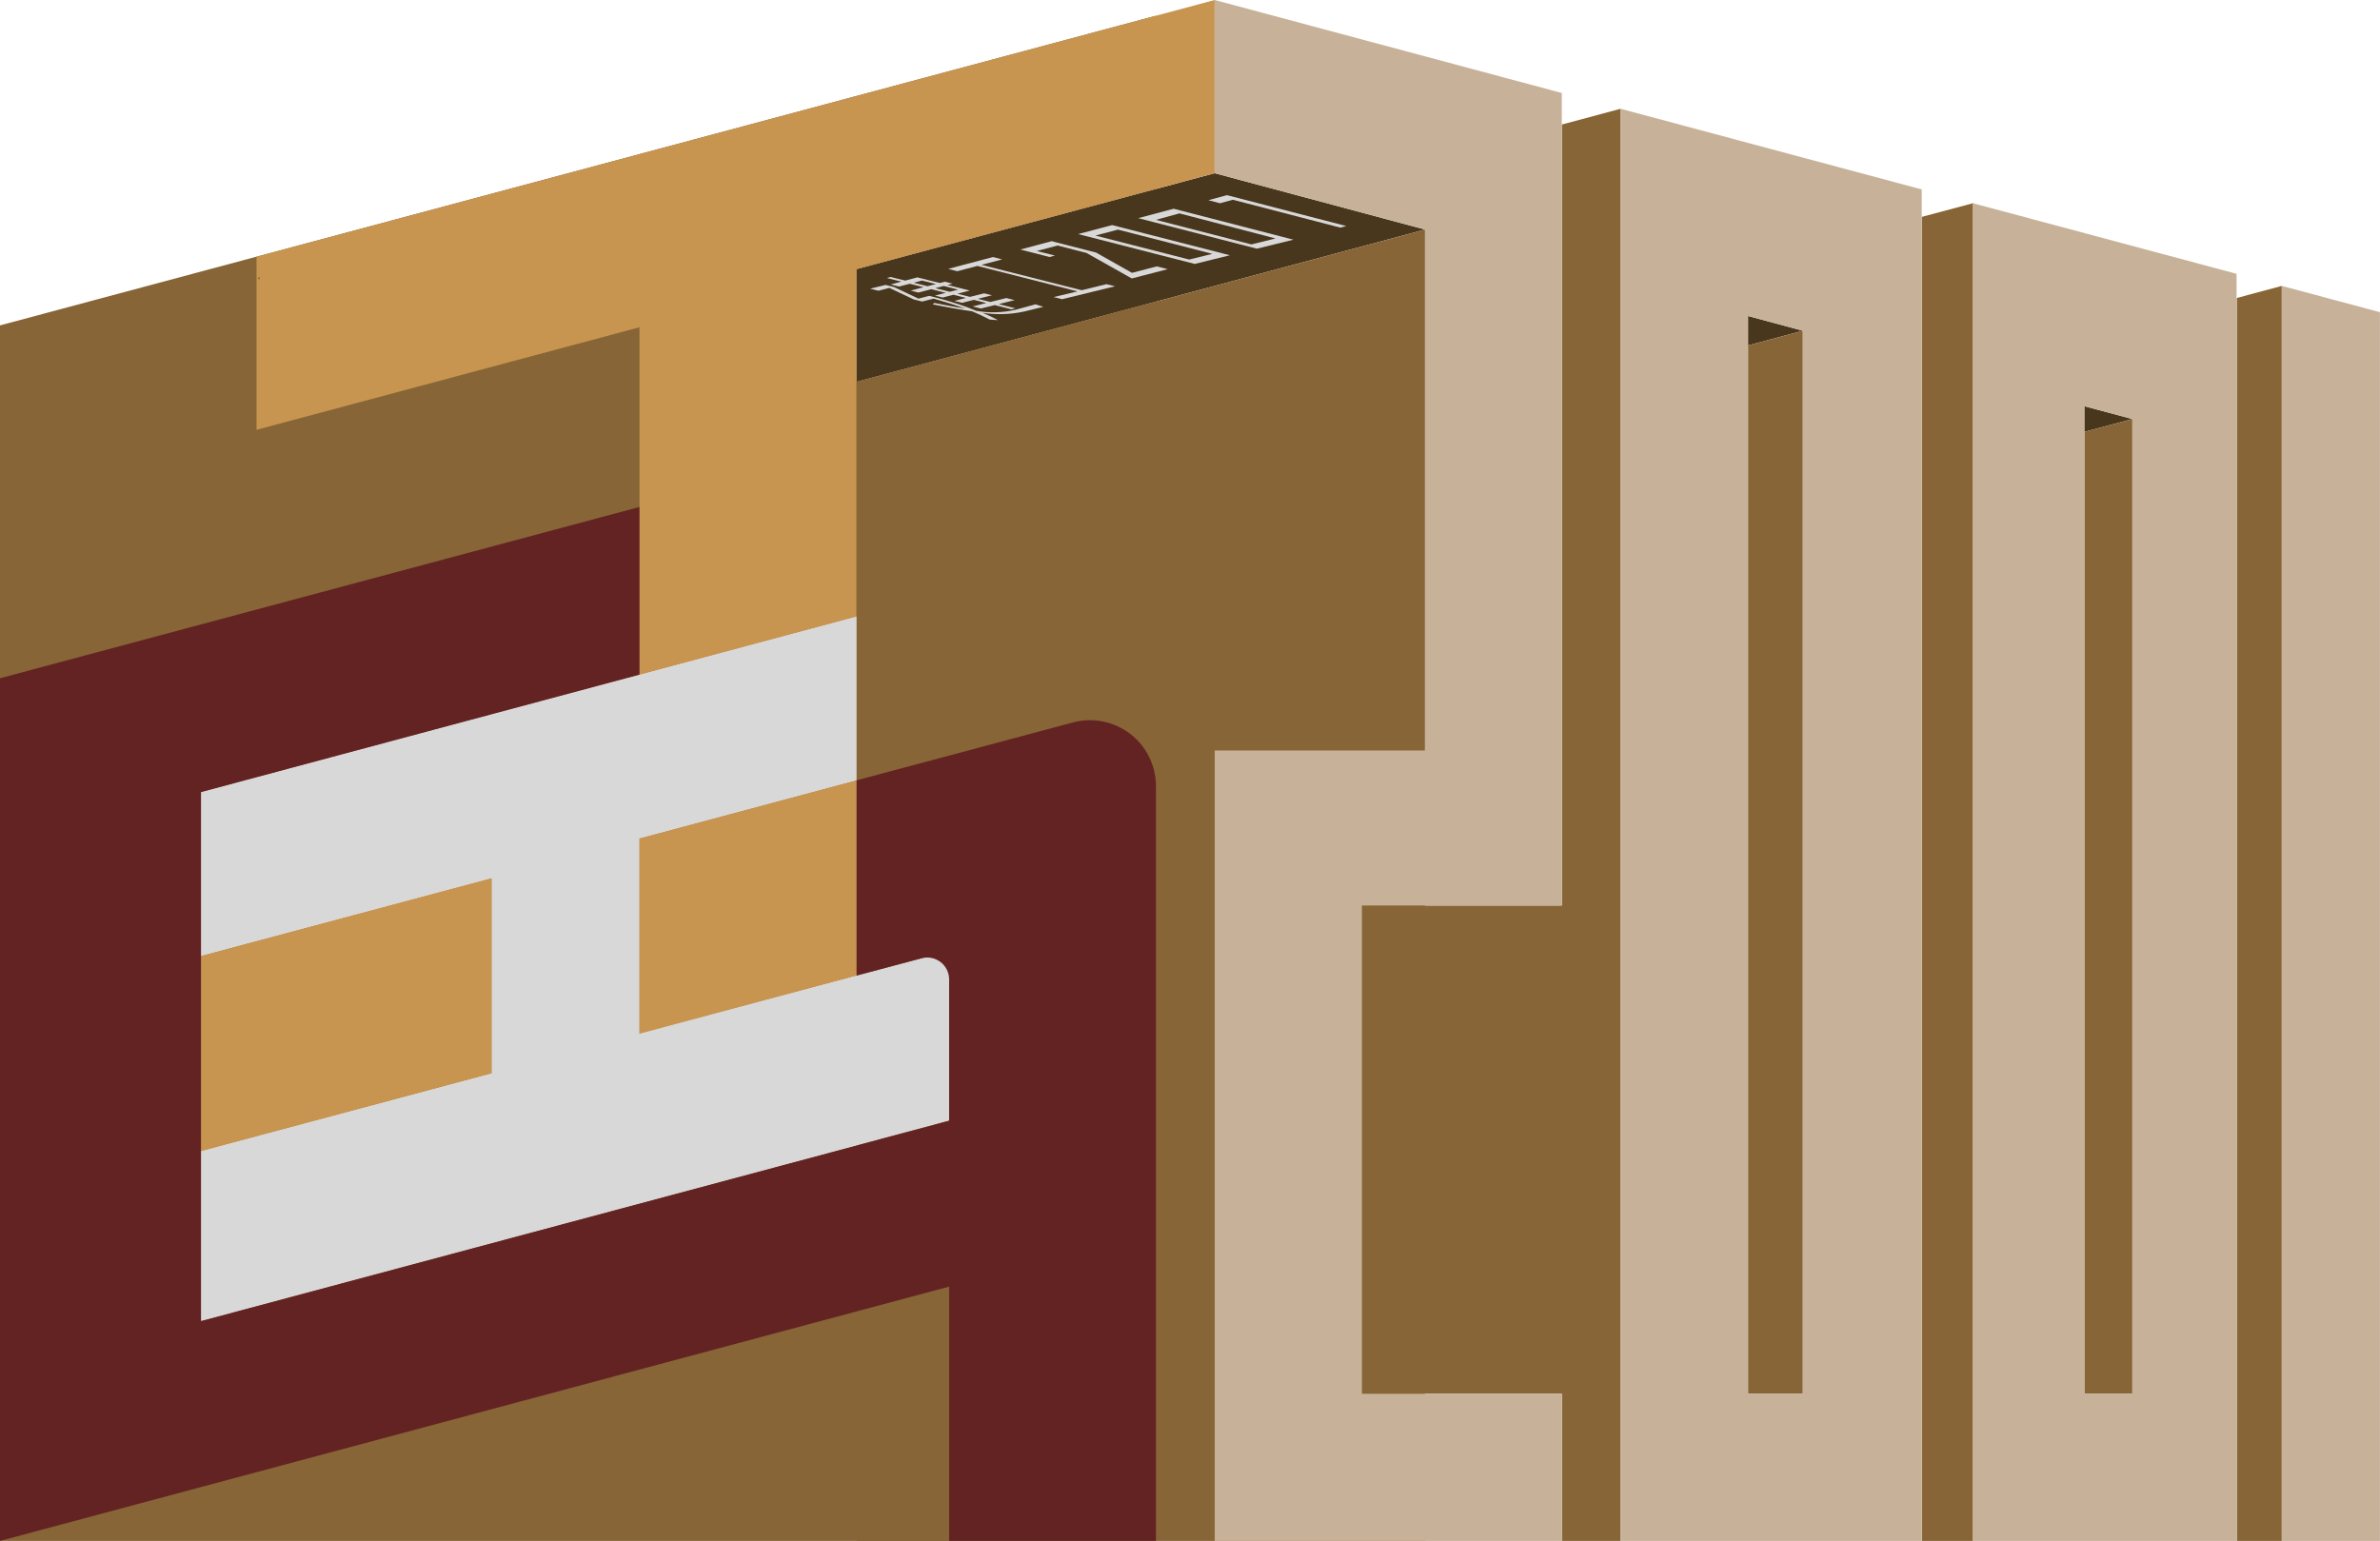
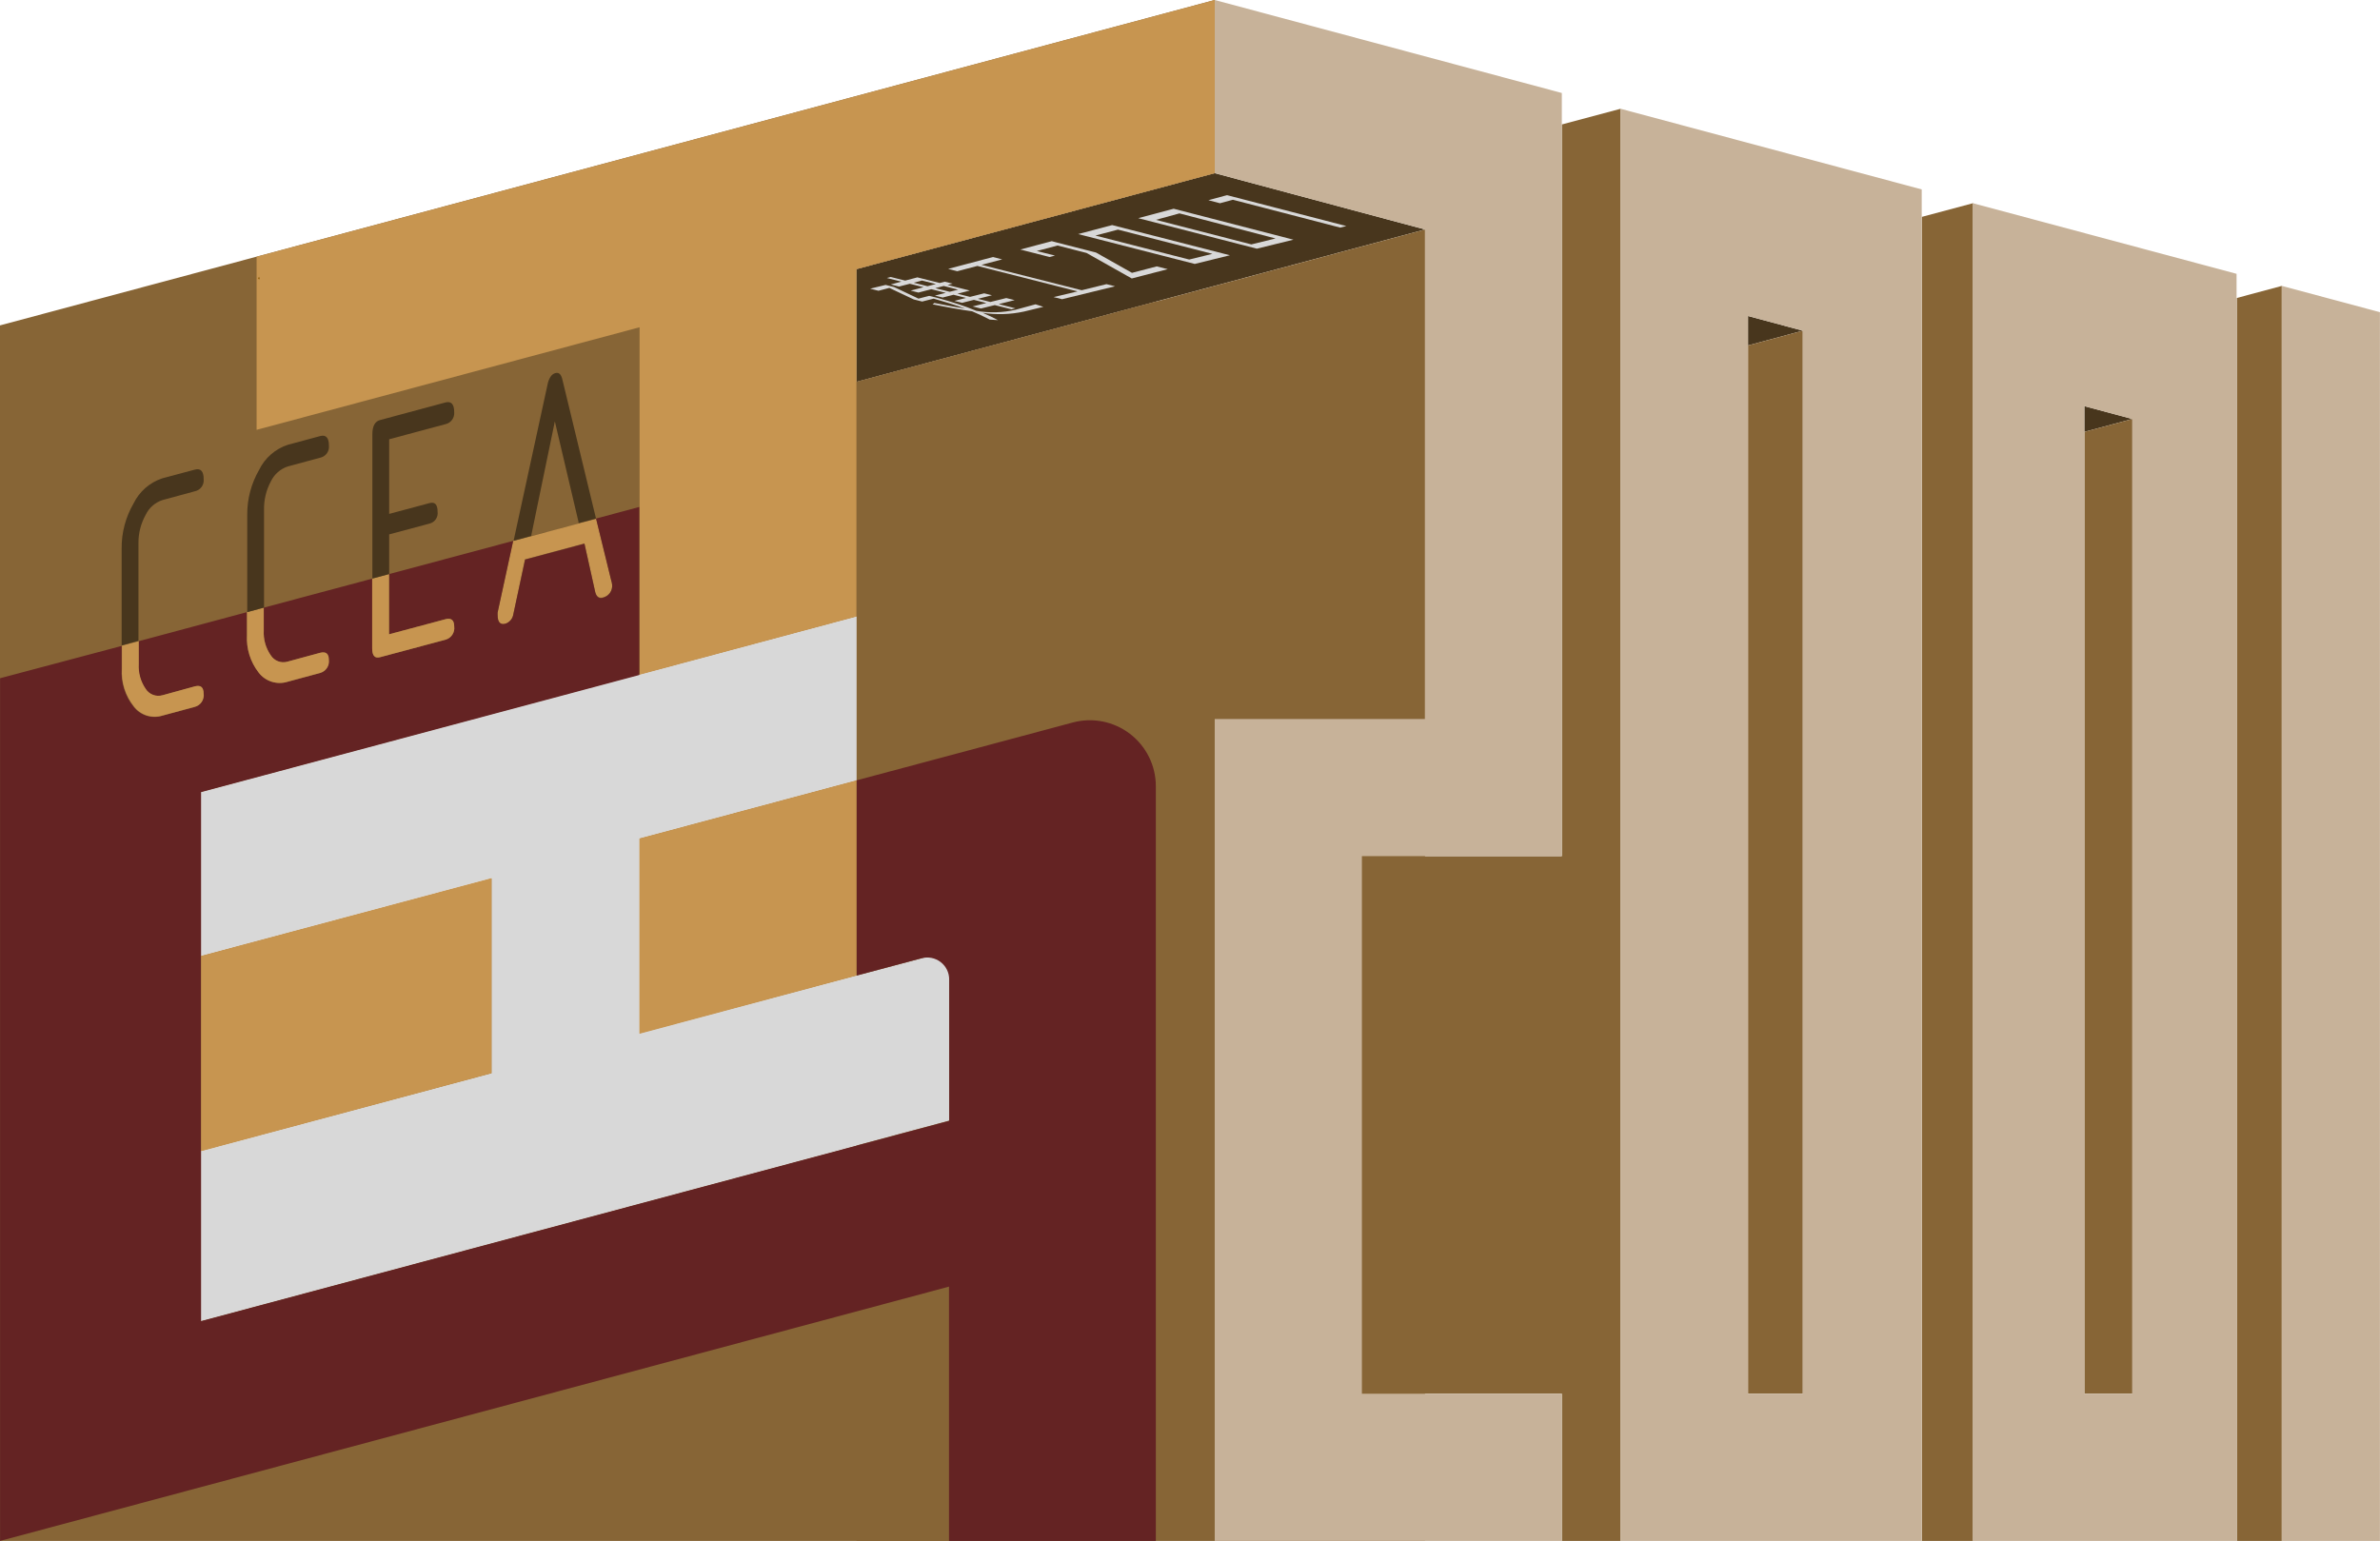
<svg xmlns="http://www.w3.org/2000/svg" viewBox="0 0 368.21 238.44">
  <defs>
    <style>.cls-1{fill:#48361d;}.cls-2{fill:#876536;}.cls-3{fill:none;}.cls-4{fill:#c7b299;}.cls-5{fill:#d8d8d8;}.cls-6{fill:#c79550;}.cls-7{fill:#642323;}.cls-8{fill:#a06910;}</style>
  </defs>
  <g id="图层_4" data-name="图层 4">
-     <polyline class="cls-1" points="187.93 26.8 220.47 35.52 132.5 59.09 132.5 41.65 187.93 26.8" />
-     <polyline class="cls-1" points="270.44 48.9 278.92 51.18 270.44 53.45" />
-     <polyline class="cls-1" points="322.47 62.85 329.9 64.84 322.47 66.83" />
-     <polyline class="cls-2" points="278.92 51.18 270.44 53.45 270.44 215.67 278.92 215.67 278.92 51.18" />
-     <polyline class="cls-2" points="322.47 66.83 329.9 64.84 329.9 215.67 322.47 215.67" />
-     <line class="cls-2" x1="322.47" y1="66.83" x2="322.47" y2="215.67" />
+     <polyline class="cls-1" points="187.93 26.79 220.47 35.51 132.5 59.09 132.5 41.64 187.93 26.79" />
+     <polyline class="cls-1" points="270.44 48.9 278.92 51.17 270.44 53.45" />
+     <polyline class="cls-1" points="322.47 62.84 329.9 64.83 322.47 66.83" />
+     <polyline class="cls-2" points="278.92 51.17 270.44 53.45 270.44 215.66 278.92 215.66 278.92 51.17" />
+     <polyline class="cls-2" points="322.47 66.83 329.9 64.83 329.9 215.66 322.47 215.66" />
+     <line class="cls-2" x1="322.47" y1="66.83" x2="322.47" y2="215.66" />
    <polyline class="cls-2" points="353.02 44.24 346.05 46.11 346.05 238.44 353.02 238.44 353.02 44.24" />
    <polyline class="cls-2" points="305.25 31.44 297.32 33.56 297.32 238.44 305.25 238.44 305.25 31.44" />
-     <polygon class="cls-2" points="241.63 19.27 241.63 140.12 220.47 140.12 220.47 71.81 220.47 35.52 178.81 46.68 178.81 46.68 132.5 59.09 132.5 95.4 132.5 95.4 132.5 238.44 220.47 238.44 220.47 215.67 241.63 215.67 241.63 238.44 250.73 238.44 250.73 16.83 241.63 19.27" />
+     <polygon class="cls-2" points="241.63 19.26 241.63 132.48 220.47 132.48 220.47 71.81 220.47 35.51 178.81 46.68 178.81 46.68 132.5 59.09 132.5 95.4 132.5 95.4 132.5 238.44 220.47 238.44 220.47 215.66 241.63 215.66 241.63 238.44 250.73 238.44 250.73 16.83 241.63 19.26" />
  </g>
  <g id="图层_3" data-name="图层 3">
-     <polygon class="cls-3" points="220.47 116.13 220.47 35.52 210.7 32.9 210.7 116.13 220.47 116.13" />
-     <polygon class="cls-3" points="278.92 51.18 270.44 48.9 270.44 215.67 278.92 215.67 278.92 51.18" />
+     <polygon class="cls-3" points="220.47 116.13 220.47 35.51 210.7 32.9 210.7 116.13 220.47 116.13" />
+     <polygon class="cls-3" points="278.92 51.17 270.44 48.9 270.44 215.66 278.92 215.66 278.92 51.17" />
    <rect class="cls-3" x="210.7" y="140.12" width="9.77" height="75.55" />
-     <polygon class="cls-3" points="329.9 64.84 322.47 62.85 322.47 215.67 329.9 215.67 329.9 64.84" />
+     <polygon class="cls-3" points="329.9 64.83 322.47 62.84 322.47 215.66 329.9 215.66 329.9 64.83" />
    <polygon class="cls-4" points="353.02 44.24 353.02 238.44 368.2 238.44 368.2 48.31 353.02 44.24" />
    <path class="cls-4" d="M274.51,259.35H321.1V50.22L274.51,37.74ZM294.22,69.81l8.48,2.28V236.57h-8.48Z" transform="translate(-23.79 -20.91)" />
    <path class="cls-4" d="M329,259.35h40.81V63.28L329,52.35ZM346.26,83.76l7.42,2V236.57h-7.42Z" transform="translate(-23.79 -20.91)" />
-     <polygon class="cls-4" points="187.93 0 187.93 26.8 210.7 32.9 220.47 35.52 220.47 116.13 210.7 116.13 187.93 116.13 187.93 238.44 241.63 238.44 241.63 215.67 220.47 215.67 210.7 215.67 210.7 140.12 220.47 140.12 241.63 140.12 241.63 14.39 187.93 0" />
+     <polygon class="cls-4" points="187.93 0 187.93 26.79 210.7 32.9 220.47 35.51 220.47 111.26 187.93 111.26 187.93 238.44 241.63 238.44 241.63 215.66 220.47 215.66 210.7 215.66 210.7 132.48 241.63 132.48 241.63 14.39 187.93 0" />
  </g>
  <g id="图层_2" data-name="图层 2">
-     <path class="cls-2" d="M202.6,67.59V259.35H23.79V71.26L202.6,23.35V50.14L156.29,62.55V80Zm-32,126.73V168.05l-47.91,12.78V150.66l33.57-9V116.31L54.89,143.48v25.35l45-12V187L54.89,199v26.3Z" transform="translate(-23.79 -20.91)" />
+     <path class="cls-2" d="M23.79,259.35V71.26L211.71,20.91V47.7L156.29,62.55V80L202.6,67.59V259.35Zm146.84-65V168.05l-47.91,12.78V150.66l33.57-9V116.31L54.89,143.48v25.35l45-12V187L54.89,199v26.3Z" transform="translate(-23.79 -20.91)" />
    <polygon class="cls-5" points="146.84 147.14 146.84 173.41 31.1 204.43 31.1 178.13 76.05 166.08 76.05 135.88 31.1 147.92 31.1 122.57 132.5 95.4 132.5 120.75 98.93 129.75 98.93 159.92 146.84 147.14" />
  </g>
  <g id="图层_5" data-name="图层 5">
    <path class="cls-5" d="M178.2,70.45l-1.29-.09c-.82-.43-1.73-.86-2.72-1.28q-2.58-.36-6.12-1.08l.28-.21.31.06c2.13.42,3.61.69,4.45.81-1.33-.49-3-1-4.87-1.54l-1.78.45-1.29-.32-3.79-1.79-1.68.44-1.29-.32L160.8,65l1.3.32,3.79,1.8,1.66-.43,1.29.32c2.28.63,4.3,1.28,6,2a15.25,15.25,0,0,0,6.07-.17L184,68l1.21.39-3,.73a17.64,17.64,0,0,1-6.38.2Q177.12,69.87,178.2,70.45Zm-12.32-4.27-1.2-.3,2-.53-2.13-.53-1.66.43-1.3-.32,1.66-.44L161,63.93l.59-.16,2.24.56,1.89-.5,3.45.87.79-.2,1.21.3-.78.21,3.44.86-1.91.49,1.94.49,2.19-.55,1.21.3-2.19.55,1.94.49,2.46-.61,1.3.32-2.47.62,2.58.65-.61.15-2.58-.65-2.14.53-1.29-.32,2.13-.53-1.93-.49-1.82.46-1.2-.3,1.81-.46-1.94-.49-1.68.43-1.2-.3,1.68-.43-2.23-.56Zm.55-1.86-1.28.34,2.14.54,1.29-.34Zm4.29,1.74,1.3-.33-2.23-.57-1.3.34Z" transform="translate(-23.79 -20.91)" />
    <path class="cls-5" d="M171.89,62.88l-1.41-.36,6.93-1.84,1.43.37-3.21.84,15.51,3.93,3.83-.94,1.33.33-8.2,2-1.31-.33L190.5,66,175,62.06Z" transform="translate(-23.79 -20.91)" />
    <path class="cls-5" d="M186.18,60.68l-4.54-1.16,4.87-1.29.87.23,5.68,1.45.3.08.14.08,5.42,3.06,3.83-1,1.7.43L198.89,64,198,63.5l-6.12-3.45L187.4,58.9l-3.21.85,2.82.71Z" transform="translate(-23.79 -20.91)" />
    <path class="cls-5" d="M190.59,57.13l5.26-1.39,18.22,4.67-5.44,1.34Zm6.16-.69-3.49.92,14.51,3.71,3.59-.88Z" transform="translate(-23.79 -20.91)" />
    <path class="cls-5" d="M199.89,54.67l5.48-1.46L223.9,58l-5.66,1.39Zm6.37-.74-3.64,1,14.77,3.8,3.74-.92Z" transform="translate(-23.79 -20.91)" />
    <path class="cls-5" d="M231.14,56.13l-16.61-4.31-2,.54-1.79-.47,2.42-.66.47-.12,18.45,4.78Z" transform="translate(-23.79 -20.91)" />
  </g>
-   <g id="图层_1" data-name="图层 1">
-     <path class="cls-6" d="M211.71,20.91v26.8L156.28,62.56v53.75l-33.55,9h0V71.55L63.48,87.42V60.63ZM64,64.1l-.13-.34-.19.31Z" transform="translate(-23.79 -20.91)" />
-     <path class="cls-7" d="M189.74,132.71l-19.11,5.12-14.34,3.83v30.21l10.08-2.68a3.39,3.39,0,0,1,4.26,3.28v21.86l-115.74,31V143.48l67.82-18.17V99.36l-98.92,26.5V259.35L170.63,220v39.34h32V142.57A10.21,10.21,0,0,0,189.74,132.71Z" transform="translate(-23.79 -20.91)" />
-     <path class="cls-6" d="M156.29,141.66v30.21l-33.58,9V150.66S156.29,141.66,156.29,141.66Z" transform="translate(-23.79 -20.91)" />
+   <g id="图层_6" data-name="图层 6">
+     <path class="cls-6" d="M115.89,112.56,114.21,105,105,107.46,103.2,116a1.81,1.81,0,0,1-1.23,1.45c-.82.22-1.22-.23-1.22-1.35v-.37l2.41-11.09,10.17-2.73,2.7-.72,2.31,9.45a3.23,3.23,0,0,1,.15.7,1.86,1.86,0,0,1-1.38,2C116.5,113.51,116.09,113.25,115.89,112.56Z" transform="translate(-23.79 -20.91)" />
+     <path class="cls-1" d="M110.84,79.82,116,101.15l-2.7.72,0-.16-3.67-15.6L106,103.67l0,.18,7.42-2-10.17,2.73,5.24-24.12c.2-1,.61-1.66,1.22-1.82S110.64,78.88,110.84,79.82Z" transform="translate(-23.79 -20.91)" />
+     <path class="cls-6" d="M211.72,20.91v26.8L156.29,62.56v53.75l-33.55,9h0V71.55L63.49,87.42V60.63ZM64,64.1l-.13-.34-.19.31Z" transform="translate(-23.79 -20.91)" />
+     <path class="cls-7" d="M202.61,142.57V259.35h-32V220L23.8,259.35V125.86l18.81-5v3.55a8.57,8.57,0,0,0,1.84,5.84,4.06,4.06,0,0,0,4.43,1.42l5-1.35a1.85,1.85,0,0,0,1.37-2.05c0-1-.45-1.36-1.37-1.12l-5,1.36a2.33,2.33,0,0,1-2.6-1,6.15,6.15,0,0,1-1.07-3.82v-3.55L62,115.63v3.55A8.64,8.64,0,0,0,63.82,125a4.09,4.09,0,0,0,4.44,1.42l5-1.35a1.86,1.86,0,0,0,1.37-2c0-1-.46-1.36-1.37-1.12l-5,1.35a2.3,2.3,0,0,1-2.6-1,6.1,6.1,0,0,1-1.07-3.81v-3.55l16.78-4.49v10.81c0,1.12.41,1.57,1.22,1.35l10.1-2.7a1.86,1.86,0,0,0,1.37-2.05c0-1-.46-1.37-1.37-1.12L84,119.06v-9.32l19.19-5.14-2.41,11.09v.37c0,1.12.4,1.57,1.22,1.35A1.81,1.81,0,0,0,103.2,116l1.83-8.5,9.18-2.46,1.68,7.56c.2.69.61,1,1.22.79a1.86,1.86,0,0,0,1.38-2,3.23,3.23,0,0,0-.15-.7L116,101.15l6.69-1.79v26L54.9,143.48v81.86l115.74-31V172.47a3.39,3.39,0,0,0-4.27-3.28l-10.07,2.68V141.66l14.34-3.83,19.11-5.12A10.21,10.21,0,0,1,202.61,142.57Z" transform="translate(-23.79 -20.91)" />
+     <path class="cls-6" d="M156.3,141.66v30.21l-33.58,9V150.66S156.3,141.66,156.3,141.66Z" transform="translate(-23.79 -20.91)" />
    <polygon class="cls-6" points="76.05 135.88 76.05 166.08 31.11 178.13 31.11 147.92 76.05 135.88" />
+     <path class="cls-6" d="M92.69,116.73c.91-.25,1.37.13,1.37,1.12a1.86,1.86,0,0,1-1.37,2.05l-10.1,2.7c-.81.22-1.22-.23-1.22-1.35V110.44l2.6-.7v9.32Z" transform="translate(-23.79 -20.91)" />
+     <path class="cls-1" d="M92.69,83.19c.91-.24,1.37.26,1.37,1.5a1.74,1.74,0,0,1-1.37,1.86L84,88.88v11.55l6.27-1.68c.81-.21,1.22.24,1.22,1.35a1.65,1.65,0,0,1-1.22,1.82L84,103.6v6.14l-2.6.7V88.09c0-1.24.41-2,1.22-2.19Z" transform="translate(-23.79 -20.91)" />
+     <path class="cls-6" d="M73.31,121.92c.91-.24,1.37.13,1.37,1.12a1.86,1.86,0,0,1-1.37,2l-5,1.35A4.09,4.09,0,0,1,63.82,125,8.64,8.64,0,0,1,62,119.18v-3.55l2.6-.7v3.55a6.1,6.1,0,0,0,1.07,3.81,2.3,2.3,0,0,0,2.6,1Z" transform="translate(-23.79 -20.91)" />
+     <path class="cls-1" d="M73.31,88.39c.91-.25,1.37.25,1.37,1.49a1.72,1.72,0,0,1-1.37,1.86l-5,1.35a4.45,4.45,0,0,0-2.6,2.28,8.92,8.92,0,0,0-1.07,4.48v15.08l-2.6.7V100.55a13.7,13.7,0,0,1,1.83-6.92,7.57,7.57,0,0,1,4.44-3.89Z" transform="translate(-23.79 -20.91)" />
    <polygon class="cls-8" points="40.07 42.85 40.2 43.19 39.88 43.16 40.07 42.85" />
-     <path d="M58.35,87.89s0,0,0,0Z" transform="translate(-23.79 -20.91)" />
+     <path class="cls-6" d="M53.93,127.11c.92-.24,1.37.13,1.37,1.12a1.85,1.85,0,0,1-1.37,2.05l-5,1.35a4.06,4.06,0,0,1-4.43-1.42,8.57,8.57,0,0,1-1.84-5.84v-3.55l2.6-.7v3.55a6.15,6.15,0,0,0,1.07,3.82,2.33,2.33,0,0,0,2.6,1Z" transform="translate(-23.79 -20.91)" />
+     <path class="cls-1" d="M53.93,93.58c.92-.25,1.37.25,1.37,1.49a1.72,1.72,0,0,1-1.37,1.86l-5,1.36a4.38,4.38,0,0,0-2.6,2.28A8.88,8.88,0,0,0,45.21,105v15.08l-2.6.7V105.74a13.61,13.61,0,0,1,1.84-6.92,7.59,7.59,0,0,1,4.43-3.89Z" transform="translate(-23.79 -20.91)" />
  </g>
</svg>
